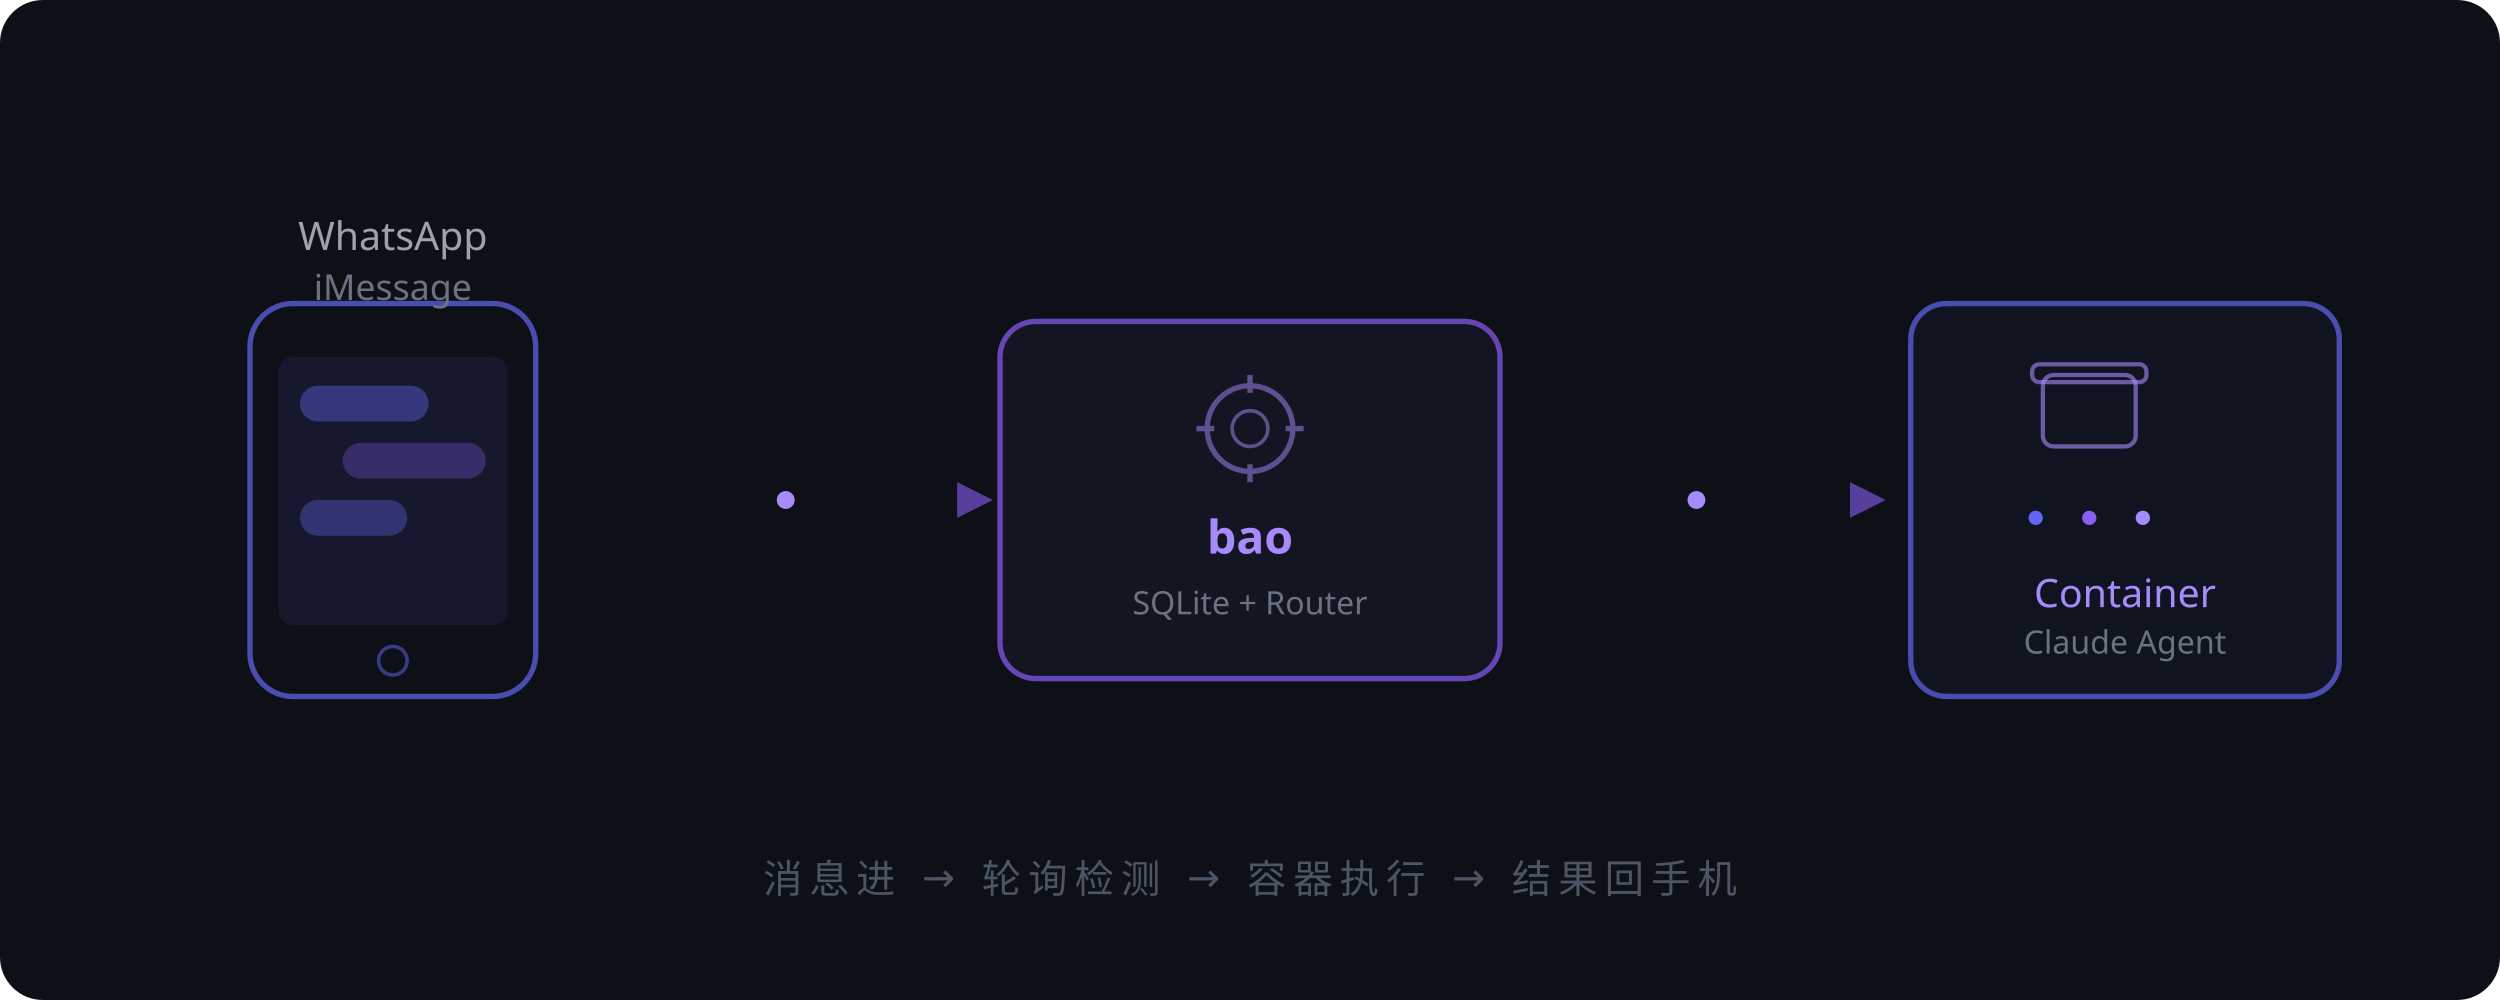
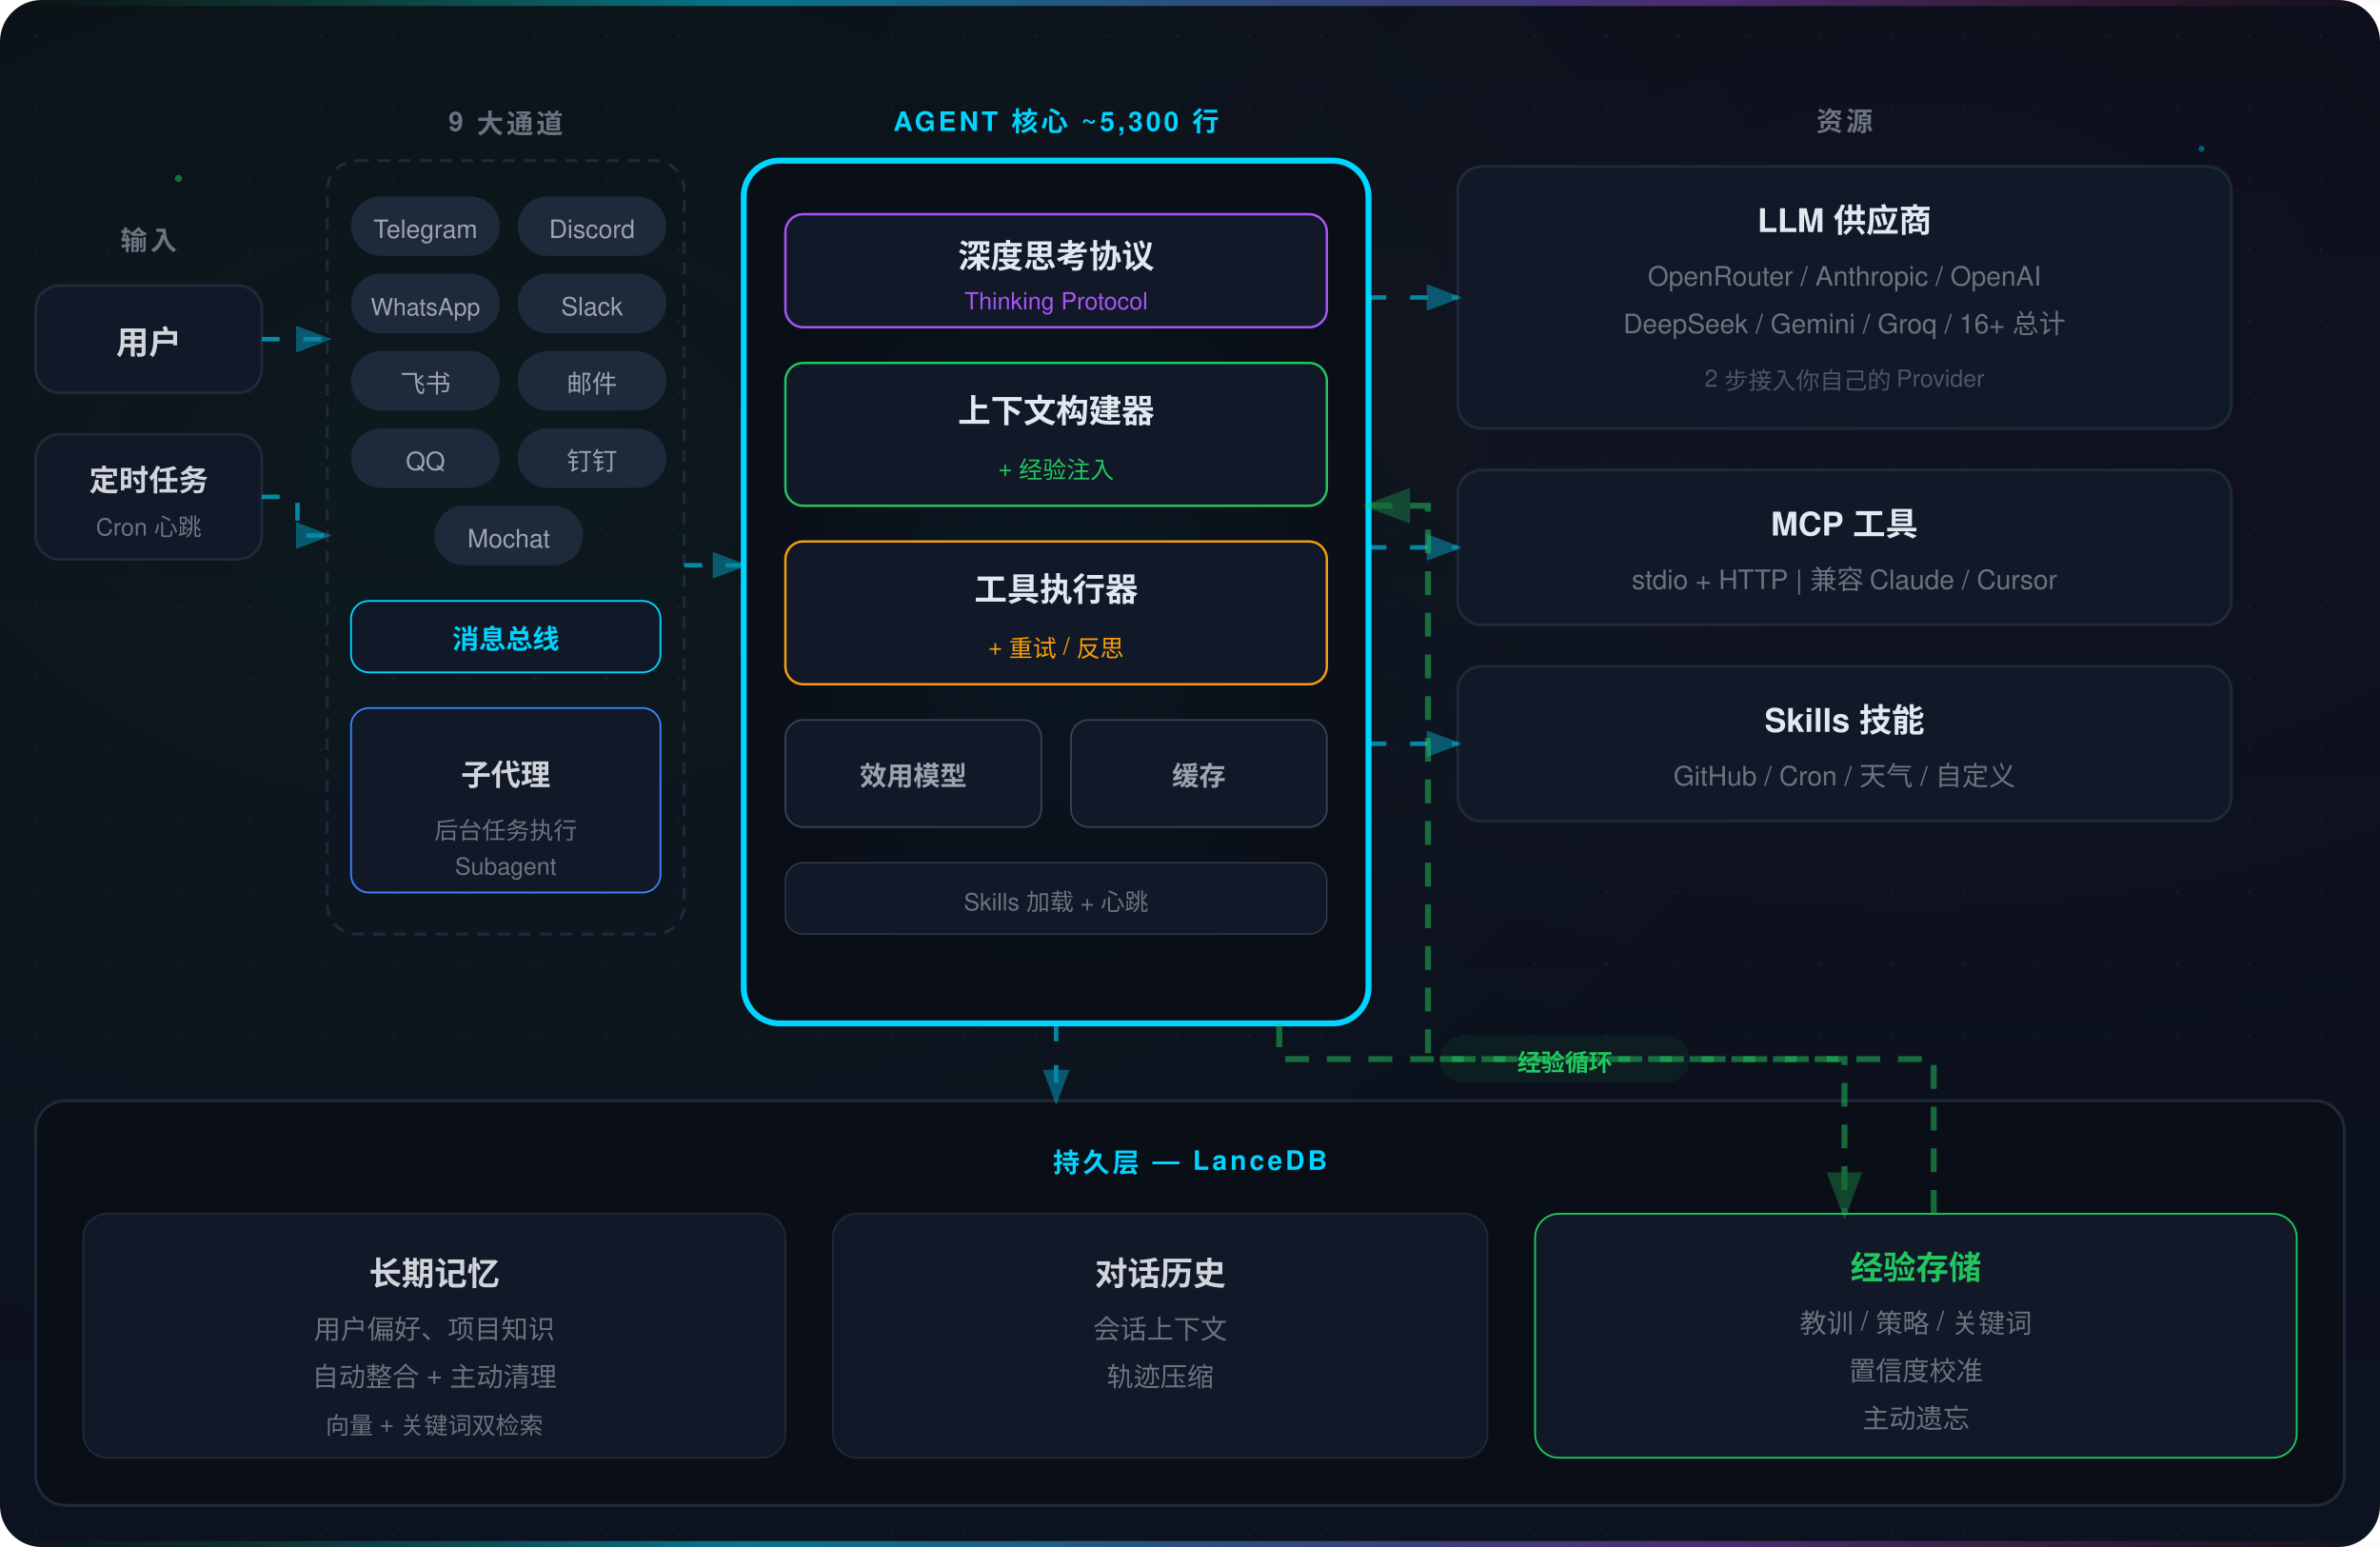
- <svg xmlns="http://www.w3.org/2000/svg" viewBox="0 0 700 280" width="700" height="280">
+ <svg xmlns="http://www.w3.org/2000/svg" viewBox="0 0 800 520">
  <defs>
-     <linearGradient id="a-glow" x1="0%" y1="0%" x2="100%" y2="0%">
-       <stop offset="0%" stop-color="#6366f1" />
-       <stop offset="100%" stop-color="#a78bfa" />
+     <style>
+       .t{font-family:-apple-system,BlinkMacSystemFont,"Segoe UI","Noto Sans SC",Helvetica,Arial,sans-serif}
+       @keyframes dashFlow{from{stroke-dashoffset:0}to{stroke-dashoffset:-20}}
+       @keyframes expLoop{from{stroke-dashoffset:0}to{stroke-dashoffset:-24}}
+       @keyframes corePulse{
+         0%,100%{stroke:#00d4ff;filter:drop-shadow(0 0 6px #00d4ff33)}
+         50%{stroke:#38bdf8;filter:drop-shadow(0 0 22px #00d4ff77)}
+       }
+       @keyframes nodeIn{from{opacity:0;transform:scale(.95)}to{opacity:1;transform:scale(1)}}
+       @keyframes pulse{0%,100%{opacity:.3}50%{opacity:.65}}
+       @keyframes sweep{0%{transform:translateX(-820px)}100%{transform:translateX(820px)}}
+       .flow{stroke:#00d4ff;stroke-width:1.5;fill:none;stroke-dasharray:6 8;animation:dashFlow 2s linear infinite;opacity:.6}
+       .exp{stroke:#22c55e;stroke-width:2;fill:none;stroke-dasharray:8 6;animation:expLoop 2.5s linear infinite;opacity:.5}
+       .core-glow{animation:corePulse 3.5s ease-in-out infinite}
+       .n{animation:nodeIn .6s ease-out both}
+       .n1{animation-delay:.1s}.n2{animation-delay:.2s}.n3{animation-delay:.3s}
+       .n4{animation-delay:.4s}.n5{animation-delay:.5s}
+       .float{animation:pulse 5s ease-in-out infinite}
+       .sweep-line{animation:sweep 4.5s linear infinite}
+     </style>
+     <linearGradient id="bg" x1="0" y1="0" x2="0" y2="1">
+       <stop offset="0%" stop-color="#0a0e17" />
+       <stop offset="100%" stop-color="#0d1220" />
    </linearGradient>
-     <linearGradient id="a-arrow" x1="0%" y1="0%" x2="100%" y2="0%">
-       <stop offset="0%" stop-color="#6366f1" stop-opacity="0.2" />
-       <stop offset="50%" stop-color="#8b5cf6" stop-opacity="0.6" />
-       <stop offset="100%" stop-color="#a78bfa" stop-opacity="0.2" />
+     <linearGradient id="sw" x1="0" y1="0" x2="1" y2="0">
+       <stop offset="0%" stop-color="#22c55e" stop-opacity="0" />
+       <stop offset="30%" stop-color="#00d4ff" stop-opacity=".5" />
+       <stop offset="70%" stop-color="#a855f7" stop-opacity=".4" />
+       <stop offset="100%" stop-color="#f43f5e" stop-opacity="0" />
    </linearGradient>
-     <filter id="a-blur">
-       <feGaussianBlur stdDeviation="6" result="b" />
-       <feMerge>
-         <feMergeNode in="b" />
-         <feMergeNode in="SourceGraphic" />
-       </feMerge>
-     </filter>
+     <pattern id="dots" width="24" height="24" patternUnits="userSpaceOnUse">
+       <circle cx="12" cy="12" r=".4" fill="#1e293b" opacity=".5" />
+     </pattern>
+     <marker id="ac" markerWidth="8" markerHeight="6" refX="7" refY="3" orient="auto">
+       <path d="M0,0 L0,6 L8,3z" fill="#00d4ff" opacity=".6" />
+     </marker>
+     <marker id="ag" markerWidth="8" markerHeight="6" refX="7" refY="3" orient="auto">
+       <path d="M0,0 L0,6 L8,3z" fill="#22c55e" opacity=".6" />
+     </marker>
+     <radialGradient id="coreGlow" cx=".5" cy=".5" r=".5">
+       <stop offset="0%" stop-color="#00d4ff" stop-opacity=".05" />
+       <stop offset="100%" stop-color="#00d4ff" stop-opacity="0" />
+     </radialGradient>
+     <radialGradient id="s1" cx=".2" cy=".3" r=".6">
+       <stop offset="0%" stop-color="#22c55e" stop-opacity=".06" />
+       <stop offset="100%" stop-color="#22c55e" stop-opacity="0" />
+     </radialGradient>
+     <radialGradient id="s2" cx=".8" cy=".2" r=".5">
+       <stop offset="0%" stop-color="#a855f7" stop-opacity=".04" />
+       <stop offset="100%" stop-color="#a855f7" stop-opacity="0" />
+     </radialGradient>
  </defs>
-   <style>
-     @keyframes pulse { 0%,100%{opacity:0.6;transform:scale(1)} 50%{opacity:1;transform:scale(1.08)} }
-     @keyframes spin { from{transform:rotate(0deg)} to{transform:rotate(360deg)} }
-     @keyframes flow { from{stroke-dashoffset:40} to{stroke-dashoffset:0} }
-     @keyframes blink { 0%,100%{opacity:0.4} 50%{opacity:1} }
-     @keyframes float-up { 0%,100%{transform:translateY(0)} 50%{transform:translateY(-4px)} }
-     .node-phone { animation: pulse 3s ease-in-out infinite; transform-origin: 110px 140px; }
-     .node-bao { animation: float-up 4s ease-in-out infinite; }
-     .node-container { animation: pulse 3s ease-in-out infinite 1.5s; transform-origin: 590px 140px; }
-     .gear { animation: spin 8s linear infinite; transform-origin: 350px 120px; }
-     .flow-line { animation: flow 2s linear infinite; }
-     .blink-dot { animation: blink 2s ease-in-out infinite; }
-     .blink-dot2 { animation: blink 2s ease-in-out infinite 0.7s; }
-     .blink-dot3 { animation: blink 2s ease-in-out infinite 1.4s; }
-   </style>
-   <rect width="700" height="280" fill="#0d1117" rx="12" />
-   <path class="flow-line" d="M175 140 L270 140" fill="none" stroke="url(#a-arrow)" stroke-width="2" stroke-dasharray="6 4" />
-   <path class="flow-line" d="M430 140 L520 140" fill="none" stroke="url(#a-arrow)" stroke-width="2" stroke-dasharray="6 4" style="animation-delay:0.5s" />
-   <polygon points="268,135 278,140 268,145" fill="#8b5cf6" opacity="0.6" />
-   <polygon points="518,135 528,140 518,145" fill="#8b5cf6" opacity="0.6" />
-   <circle class="blink-dot" cx="220" cy="140" r="2.5" fill="#a78bfa" />
-   <circle class="blink-dot2" cx="475" cy="140" r="2.5" fill="#a78bfa" />
-   <g class="node-phone">
-     <rect x="70" y="85" width="80" height="110" rx="12" fill="none" stroke="#6366f1" stroke-width="1.5" opacity="0.7" />
-     <rect x="78" y="100" width="64" height="75" rx="4" fill="#6366f1" opacity="0.1" />
-     <circle cx="110" cy="185" r="4" fill="none" stroke="#6366f1" stroke-width="1" opacity="0.5" />
-     <rect x="84" y="108" width="36" height="10" rx="5" fill="#6366f1" opacity="0.4" />
-     <rect x="96" y="124" width="40" height="10" rx="5" fill="#8b5cf6" opacity="0.3" />
-     <rect x="84" y="140" width="30" height="10" rx="5" fill="#6366f1" opacity="0.35" />
+   <rect width="800" height="520" fill="url(#bg)" rx="14" />
+   <rect width="800" height="520" fill="url(#dots)" rx="14" />
+   <rect width="800" height="520" fill="url(#s1)" rx="14" />
+   <rect width="800" height="520" fill="url(#s2)" rx="14" />
+   <rect x="0" y="0" width="820" height="2" fill="url(#sw)" class="sweep-line" rx="1" />
+   <circle cx="60" cy="60" r="1.2" fill="#22c55e" class="float" opacity=".5" />
+   <circle cx="740" cy="50" r="1" fill="#00d4ff" class="float" opacity=".4" />
+   <circle cx="750" cy="480" r="1.3" fill="#a855f7" class="float" opacity=".3" />
+   <circle cx="50" cy="460" r=".9" fill="#f59e0b" class="float" opacity=".4" />
+   <g class="n n1">
+     <text x="50" y="84" class="t" fill="#6b7280" font-size="9" font-weight="700" letter-spacing="1" text-anchor="middle">输入</text>
+     <rect x="12" y="96" width="76" height="36" rx="8" fill="#111827" stroke="#1f2937" stroke-width="1" />
+     <text x="50" y="119" class="t" fill="#d1d5db" font-size="11" font-weight="600" text-anchor="middle">用户</text>
+     <rect x="12" y="146" width="76" height="42" rx="8" fill="#111827" stroke="#1f2937" stroke-width="1" />
+     <text x="50" y="165" class="t" fill="#d1d5db" font-size="10" font-weight="600" text-anchor="middle">定时任务</text>
+     <text x="50" y="180" class="t" fill="#6b7280" font-size="8" text-anchor="middle">Cron 心跳</text>
  </g>
-   <text x="110" y="70" text-anchor="middle" font-family="system-ui, sans-serif" font-size="11" fill="#9ca3af" font-weight="500">WhatsApp</text>
-   <text x="110" y="84" text-anchor="middle" font-family="system-ui, sans-serif" font-size="10" fill="#6b7280">iMessage</text>
-   <g class="node-bao">
-     <rect x="280" y="90" width="140" height="100" rx="10" fill="#8b5cf6" fill-opacity="0.08" stroke="#8b5cf6" stroke-width="1.5" opacity="0.7" />
-     <g class="gear" opacity="0.5">
-       <circle cx="350" cy="120" r="12" fill="none" stroke="#a78bfa" stroke-width="1.5" />
-       <circle cx="350" cy="120" r="5" fill="none" stroke="#a78bfa" stroke-width="1" />
-       <line x1="350" y1="105" x2="350" y2="110" stroke="#a78bfa" stroke-width="1.5" />
-       <line x1="350" y1="130" x2="350" y2="135" stroke="#a78bfa" stroke-width="1.5" />
-       <line x1="335" y1="120" x2="340" y2="120" stroke="#a78bfa" stroke-width="1.5" />
-       <line x1="360" y1="120" x2="365" y2="120" stroke="#a78bfa" stroke-width="1.5" />
-     </g>
-     <text x="350" y="155" text-anchor="middle" font-family="system-ui, sans-serif" font-size="13" fill="#a78bfa" font-weight="600">bao</text>
-     <text x="350" y="172" text-anchor="middle" font-family="system-ui, sans-serif" font-size="9" fill="#6b7280">SQLite + Router</text>
+   <g class="n n2">
+     <text x="170" y="44" class="t" fill="#6b7280" font-size="9" font-weight="700" letter-spacing="1" text-anchor="middle">9 大通道</text>
+     <rect x="110" y="54" width="120" height="260" rx="10" fill="none" stroke="#1f2937" stroke-width="1" stroke-dasharray="4 3" />
+     <rect x="118" y="66" width="50" height="20" rx="10" fill="#1e293b" />
+     <text x="143" y="80" class="t" fill="#9ca3af" font-size="8.5" text-anchor="middle">Telegram</text>
+     <rect x="174" y="66" width="50" height="20" rx="10" fill="#1e293b" />
+     <text x="199" y="80" class="t" fill="#9ca3af" font-size="8.5" text-anchor="middle">Discord</text>
+     <rect x="118" y="92" width="50" height="20" rx="10" fill="#1e293b" />
+     <text x="143" y="106" class="t" fill="#9ca3af" font-size="8" text-anchor="middle">WhatsApp</text>
+     <rect x="174" y="92" width="50" height="20" rx="10" fill="#1e293b" />
+     <text x="199" y="106" class="t" fill="#9ca3af" font-size="8.5" text-anchor="middle">Slack</text>
+     <rect x="118" y="118" width="50" height="20" rx="10" fill="#1e293b" />
+     <text x="143" y="132" class="t" fill="#9ca3af" font-size="8.5" text-anchor="middle">飞书</text>
+     <rect x="174" y="118" width="50" height="20" rx="10" fill="#1e293b" />
+     <text x="199" y="132" class="t" fill="#9ca3af" font-size="8.5" text-anchor="middle">邮件</text>
+     <rect x="118" y="144" width="50" height="20" rx="10" fill="#1e293b" />
+     <text x="143" y="158" class="t" fill="#9ca3af" font-size="8.5" text-anchor="middle">QQ</text>
+     <rect x="174" y="144" width="50" height="20" rx="10" fill="#1e293b" />
+     <text x="199" y="158" class="t" fill="#9ca3af" font-size="8.5" text-anchor="middle">钉钉</text>
+     <rect x="146" y="170" width="50" height="20" rx="10" fill="#1e293b" />
+     <text x="171" y="184" class="t" fill="#9ca3af" font-size="8.5" text-anchor="middle">Mochat</text>
+     <rect x="118" y="202" width="104" height="24" rx="6" fill="#111827" stroke="#00d4ff" stroke-width=".6" />
+     <text x="170" y="218" class="t" fill="#00d4ff" font-size="9" font-weight="600" text-anchor="middle">消息总线</text>
+     <rect x="118" y="238" width="104" height="62" rx="6" fill="#111827" stroke="#3b82f6" stroke-width=".6" />
+     <text x="170" y="264" class="t" fill="#d1d5db" font-size="10" font-weight="600" text-anchor="middle">子代理</text>
+     <text x="170" y="282" class="t" fill="#6b7280" font-size="8" text-anchor="middle">后台任务执行</text>
+     <text x="170" y="294" class="t" fill="#6b7280" font-size="8" text-anchor="middle">Subagent</text>
  </g>
-   <g class="node-container">
-     <rect x="535" y="85" width="120" height="110" rx="10" fill="#6366f1" fill-opacity="0.06" stroke="#6366f1" stroke-width="1.5" opacity="0.7" />
-     <rect x="572" y="105" width="26" height="20" rx="3" fill="none" stroke="#a78bfa" stroke-width="1.2" opacity="0.6" />
-     <rect x="569" y="102" width="32" height="5" rx="2" fill="none" stroke="#a78bfa" stroke-width="1.2" opacity="0.6" />
-     <circle class="blink-dot" cx="570" cy="145" r="2" fill="#6366f1" />
-     <circle class="blink-dot2" cx="585" cy="145" r="2" fill="#8b5cf6" />
-     <circle class="blink-dot3" cx="600" cy="145" r="2" fill="#a78bfa" />
-     <text x="595" y="170" text-anchor="middle" font-family="system-ui, sans-serif" font-size="11" fill="#a78bfa" font-weight="500">Container</text>
-     <text x="595" y="183" text-anchor="middle" font-family="system-ui, sans-serif" font-size="9" fill="#6b7280">Claude Agent</text>
+   <g class="n n3">
+     <text x="355" y="44" class="t" fill="#00d4ff" font-size="9" font-weight="700" letter-spacing="1" text-anchor="middle">AGENT 核心  ~5,300 行</text>
+     <rect x="250" y="54" width="210" height="290" rx="12" fill="#0a0e17" stroke="#00d4ff" stroke-width="2" class="core-glow" />
+     <rect x="250" y="54" width="210" height="290" rx="12" fill="url(#coreGlow)" />
+     <rect x="264" y="72" width="182" height="38" rx="6" fill="#111827" stroke="#a855f7" stroke-width=".8" />
+     <text x="355" y="90" class="t" fill="#e2e8f0" font-size="11" font-weight="600" text-anchor="middle">深度思考协议</text>
+     <text x="355" y="104" class="t" fill="#a855f7" font-size="8" text-anchor="middle">Thinking Protocol</text>
+     <rect x="264" y="122" width="182" height="48" rx="6" fill="#111827" stroke="#22c55e" stroke-width=".8" />
+     <text x="355" y="142" class="t" fill="#e2e8f0" font-size="11" font-weight="600" text-anchor="middle">上下文构建器</text>
+     <text x="355" y="160" class="t" fill="#22c55e" font-size="8" text-anchor="middle">+ 经验注入</text>
+     <rect x="264" y="182" width="182" height="48" rx="6" fill="#111827" stroke="#f59e0b" stroke-width=".8" />
+     <text x="355" y="202" class="t" fill="#e2e8f0" font-size="11" font-weight="600" text-anchor="middle">工具执行器</text>
+     <text x="355" y="220" class="t" fill="#f59e0b" font-size="8" text-anchor="middle">+ 重试 / 反思</text>
+     <rect x="264" y="242" width="86" height="36" rx="6" fill="#111827" stroke="#374151" stroke-width=".6" />
+     <text x="307" y="264" class="t" fill="#9ca3af" font-size="9" font-weight="600" text-anchor="middle">效用模型</text>
+     <rect x="360" y="242" width="86" height="36" rx="6" fill="#111827" stroke="#374151" stroke-width=".6" />
+     <text x="403" y="264" class="t" fill="#9ca3af" font-size="9" font-weight="600" text-anchor="middle">缓存</text>
+     <rect x="264" y="290" width="182" height="24" rx="6" fill="#111827" stroke="#374151" stroke-width=".4" />
+     <text x="355" y="306" class="t" fill="#6b7280" font-size="8" text-anchor="middle">Skills 加载 + 心跳</text>
  </g>
-   <text x="350" y="250" text-anchor="middle" font-family="system-ui, sans-serif" font-size="11" fill="#4b5563" letter-spacing="2">消息进 → 轮询检测 → 容器执行 → 结果回手机</text>
+   <g class="n n4">
+     <text x="620" y="44" class="t" fill="#6b7280" font-size="9" font-weight="700" letter-spacing="1" text-anchor="middle">资源</text>
+     <rect x="490" y="56" width="260" height="88" rx="8" fill="#111827" stroke="#1f2937" stroke-width="1" />
+     <text x="620" y="78" class="t" fill="#e2e8f0" font-size="11" font-weight="600" text-anchor="middle">LLM 供应商</text>
+     <text x="620" y="96" class="t" fill="#6b7280" font-size="9" text-anchor="middle">OpenRouter / Anthropic / OpenAI</text>
+     <text x="620" y="112" class="t" fill="#6b7280" font-size="9" text-anchor="middle">DeepSeek / Gemini / Groq / 16+ 总计</text>
+     <text x="620" y="130" class="t" fill="#4b5563" font-size="8" text-anchor="middle">2 步接入你自己的 Provider</text>
+     <rect x="490" y="158" width="260" height="52" rx="8" fill="#111827" stroke="#1f2937" stroke-width="1" />
+     <text x="620" y="180" class="t" fill="#e2e8f0" font-size="11" font-weight="600" text-anchor="middle">MCP 工具</text>
+     <text x="620" y="198" class="t" fill="#6b7280" font-size="9" text-anchor="middle">stdio + HTTP | 兼容 Claude / Cursor</text>
+     <rect x="490" y="224" width="260" height="52" rx="8" fill="#111827" stroke="#1f2937" stroke-width="1" />
+     <text x="620" y="246" class="t" fill="#e2e8f0" font-size="11" font-weight="600" text-anchor="middle">Skills 技能</text>
+     <text x="620" y="264" class="t" fill="#6b7280" font-size="9" text-anchor="middle">GitHub / Cron / 天气 / 自定义</text>
+   </g>
+   <g class="n n5">
+     <rect x="12" y="370" width="776" height="136" rx="10" fill="#0a0e17" stroke="#1f2937" stroke-width="1" />
+     <text x="400" y="394" class="t" fill="#00d4ff" font-size="9" font-weight="700" letter-spacing="1" text-anchor="middle">持久层  —  LanceDB</text>
+     <rect x="28" y="408" width="236" height="82" rx="8" fill="#111827" stroke="#1f2937" stroke-width=".6" />
+     <text x="146" y="432" class="t" fill="#d1d5db" font-size="11" font-weight="600" text-anchor="middle">长期记忆</text>
+     <text x="146" y="450" class="t" fill="#6b7280" font-size="9" text-anchor="middle">用户偏好、项目知识</text>
+     <text x="146" y="466" class="t" fill="#6b7280" font-size="9" text-anchor="middle">自动整合 + 主动清理</text>
+     <text x="146" y="482" class="t" fill="#6b7280" font-size="8" text-anchor="middle">向量 + 关键词双检索</text>
+     <rect x="280" y="408" width="220" height="82" rx="8" fill="#111827" stroke="#1f2937" stroke-width=".6" />
+     <text x="390" y="432" class="t" fill="#d1d5db" font-size="11" font-weight="600" text-anchor="middle">对话历史</text>
+     <text x="390" y="450" class="t" fill="#6b7280" font-size="9" text-anchor="middle">会话上下文</text>
+     <text x="390" y="466" class="t" fill="#6b7280" font-size="9" text-anchor="middle">轨迹压缩</text>
+     <rect x="516" y="408" width="256" height="82" rx="8" fill="#111827" stroke="#22c55e" stroke-width=".6" />
+     <text x="644" y="430" class="t" fill="#22c55e" font-size="11" font-weight="600" text-anchor="middle">经验存储</text>
+     <text x="644" y="448" class="t" fill="#6b7280" font-size="9" text-anchor="middle">教训 / 策略 / 关键词</text>
+     <text x="644" y="464" class="t" fill="#6b7280" font-size="9" text-anchor="middle">置信度校准</text>
+     <text x="644" y="480" class="t" fill="#6b7280" font-size="9" text-anchor="middle">主动遗忘</text>
+   </g>
+   <path d="M88 114 L110 114" class="flow" marker-end="url(#ac)" />
+   <path d="M88 167 L100 167 L100 180 L110 180" class="flow" marker-end="url(#ac)" />
+   <path d="M230 190 L250 190" class="flow" marker-end="url(#ac)" />
+   <path d="M460 100 L490 100" class="flow" marker-end="url(#ac)" />
+   <path d="M460 184 L490 184" class="flow" marker-end="url(#ac)" />
+   <path d="M460 250 L490 250" class="flow" marker-end="url(#ac)" />
+   <path d="M355 344 L355 370" class="flow" marker-end="url(#ac)" />
+   <path d="M650 408 L650 356 L480 356 L480 170 L460 170" class="exp" marker-end="url(#ag)" />
+   <path d="M430 344 L430 356 L620 356 L620 408" class="exp" marker-end="url(#ag)" />
+   <rect x="484" y="348" width="84" height="16" rx="8" fill="#22c55e12" />
+   <text x="526" y="360" class="t" fill="#22c55e" font-size="8" font-weight="600" text-anchor="middle">经验循环</text>
+   <rect x="0" y="518" width="820" height="2" fill="url(#sw)" class="sweep-line" rx="1" style="animation-delay:2.2s" />
</svg>
